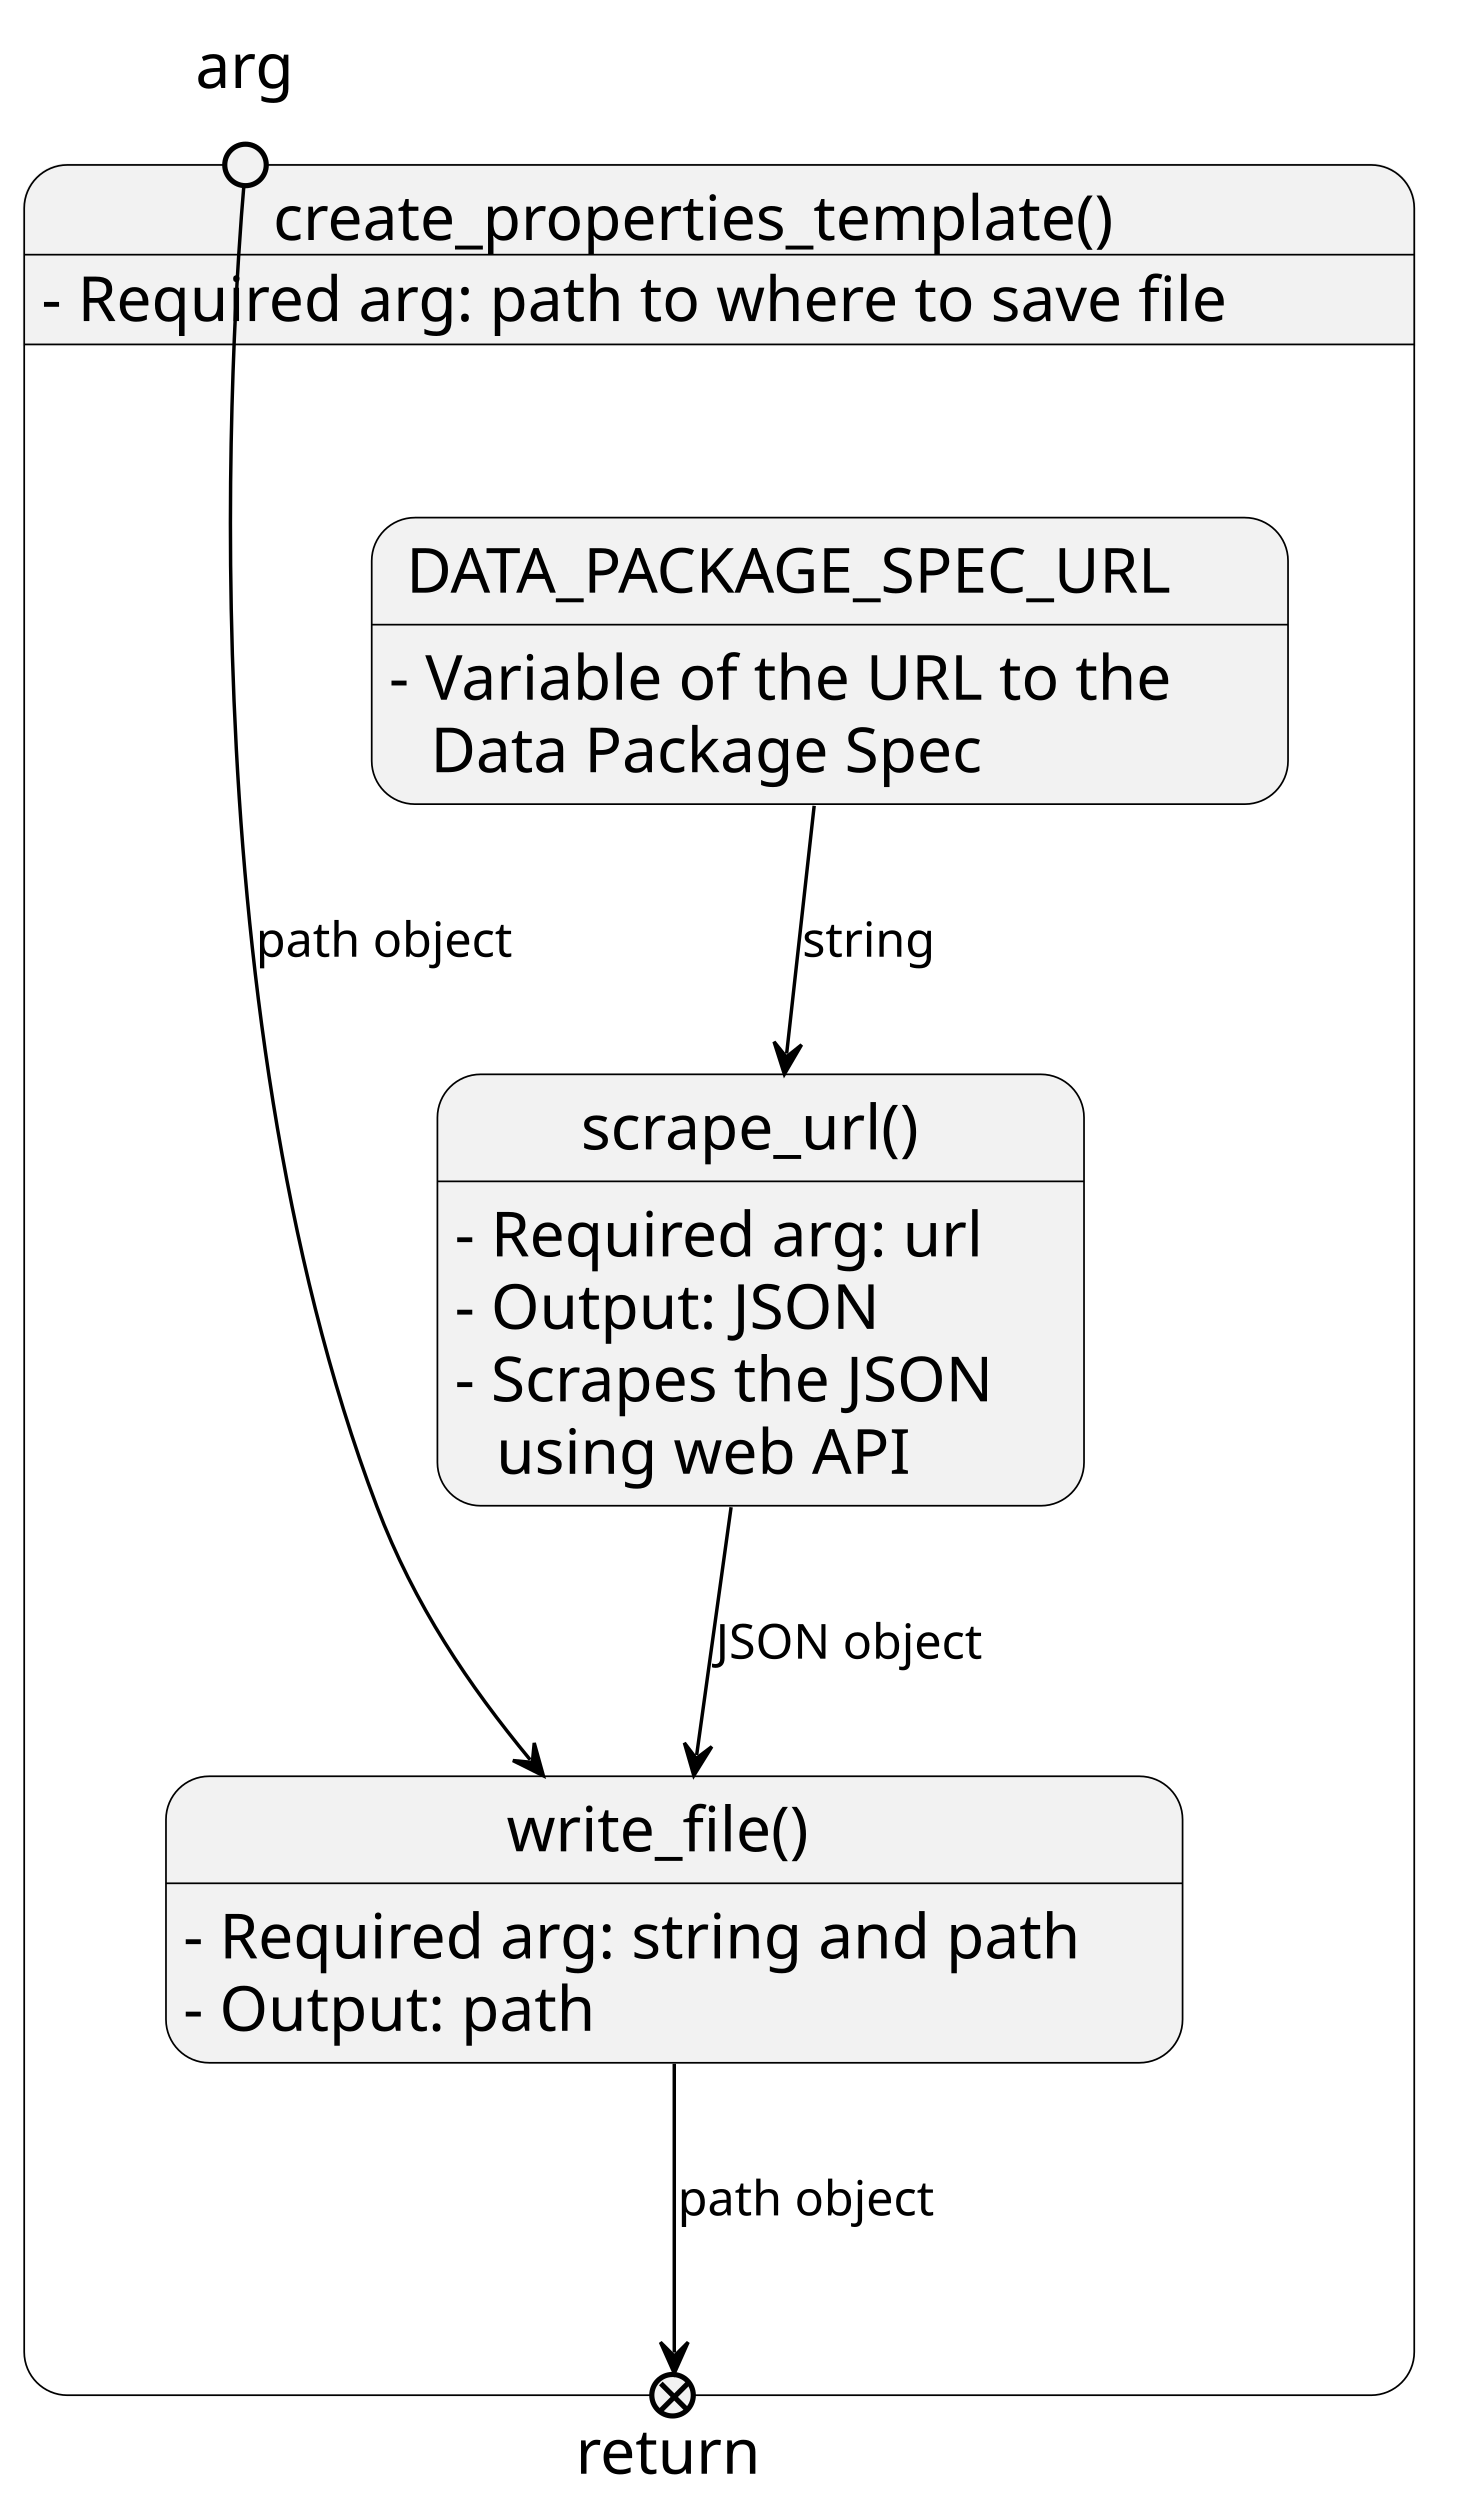
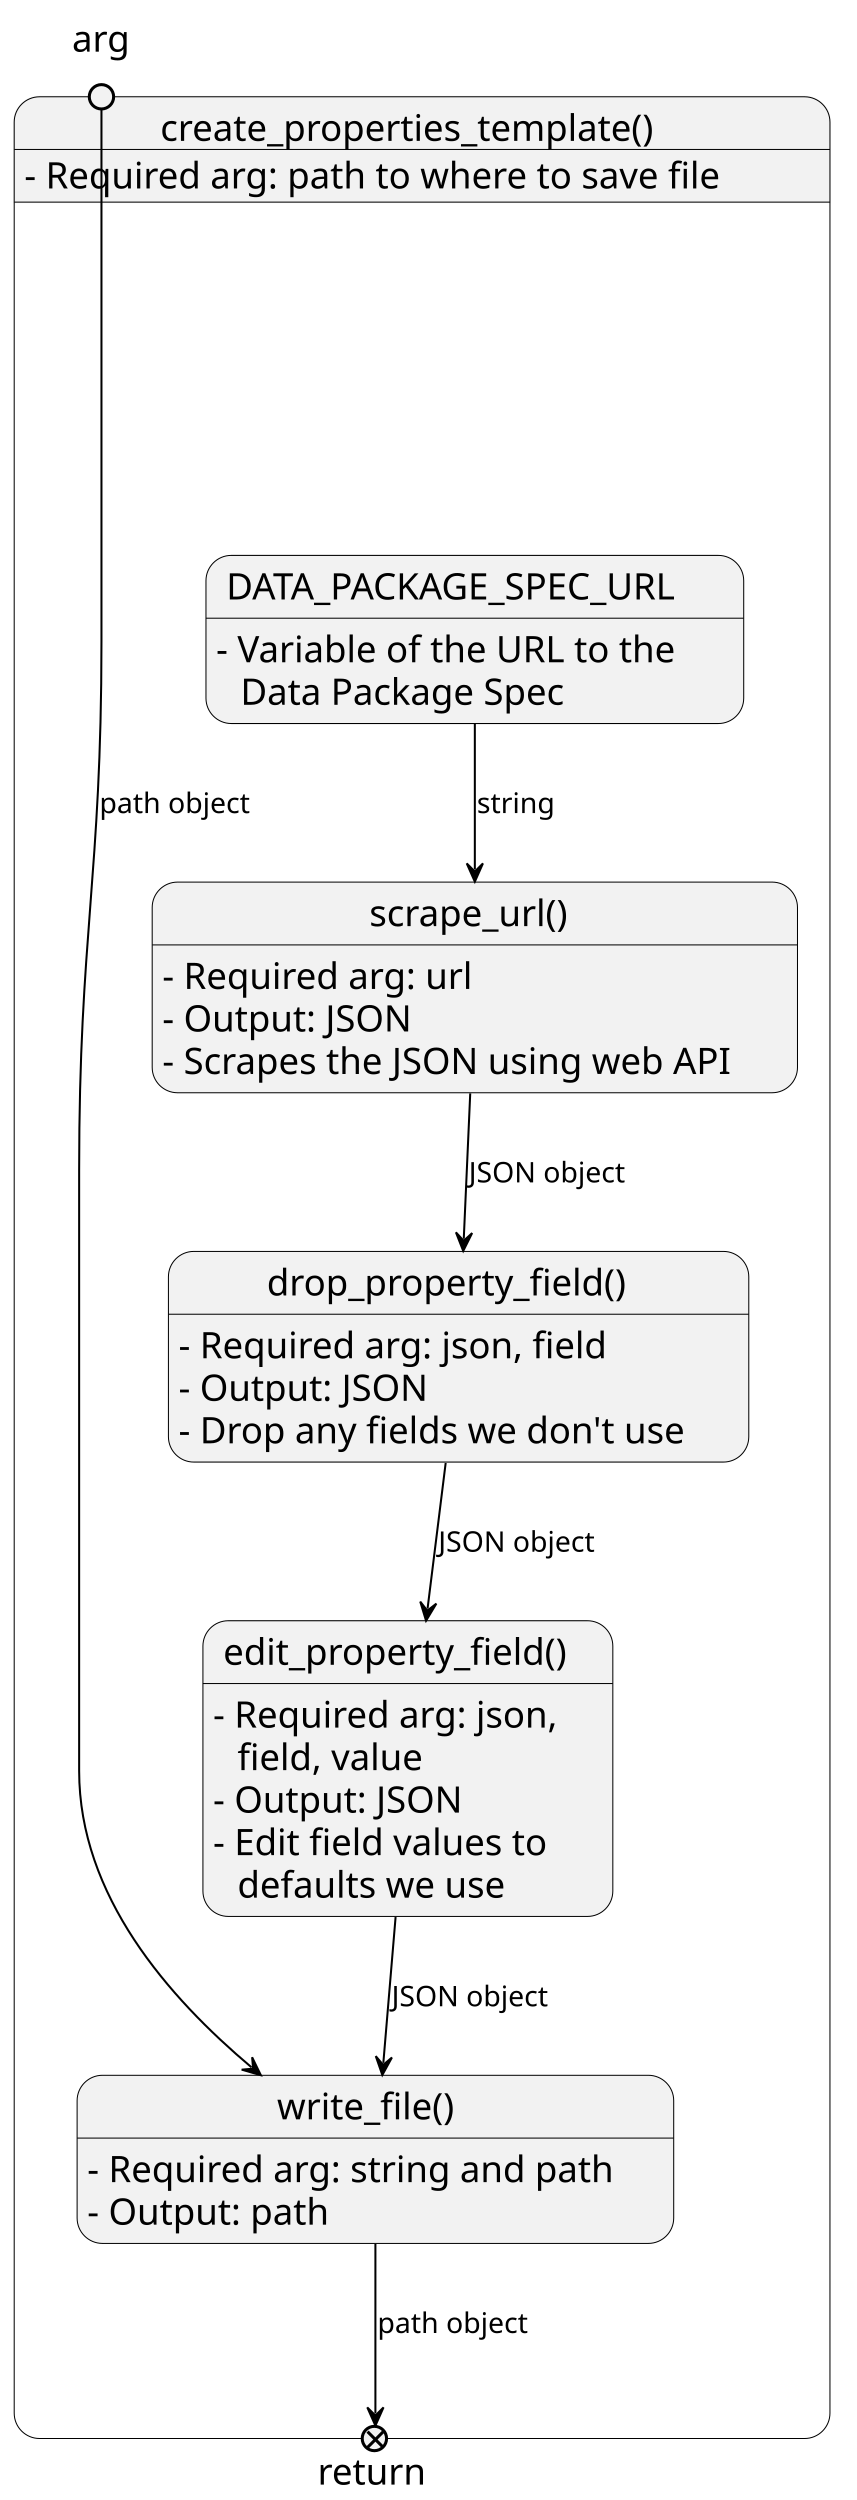
- <svg xmlns="http://www.w3.org/2000/svg" contentStyleType="text/css" height="723px" preserveAspectRatio="none" style="width:422px;height:723px;background:#FFFFFF;" version="1.1" viewBox="0 0 422 723" width="422px" zoomAndPan="magnify">
+ <svg xmlns="http://www.w3.org/2000/svg" contentStyleType="text/css" height="1232px" preserveAspectRatio="none" style="width:422px;height:1232px;background:#FFFFFF;" version="1.1" viewBox="0 0 422 1232" width="422px" zoomAndPan="magnify">
  <defs />
  <g>
    <g id="cluster_cpt">
      <path d="M19.5,47.698 L396.5,47.698 A12.5,12.5 0 0 1 409,60.198 L409,99.605 L7,99.605 L7,60.198 A12.5,12.5 0 0 1 19.5,47.698 " fill="#F2F2F2" style="stroke:#F2F2F2;stroke-width:1.0;" />
-       <rect fill="none" height="645" rx="12.5" ry="12.5" style="stroke:#000000;stroke-width:0.5;" width="402" x="7" y="47.698" />
+       <rect fill="none" height="1154" rx="12.5" ry="12.5" style="stroke:#000000;stroke-width:0.5;" width="402" x="7" y="47.698" />
      <line style="stroke:#000000;stroke-width:0.5;" x1="7" x2="409" y1="99.605" y2="99.605" />
      <line style="stroke:#000000;stroke-width:0.5;" x1="7" x2="409" y1="73.651" y2="73.651" />
      <text fill="#000000" font-family="Fira Code" font-size="18" lengthAdjust="spacing" textLength="258" x="79" y="69.406">create_properties_template()</text>
      <text fill="#000000" font-family="Fira Code" font-size="18" lengthAdjust="spacing" textLength="370" x="12" y="92.859">- Required arg: path to where to save file</text>
    </g>
-     <text fill="#000000" font-family="Fira Code" font-size="18" lengthAdjust="spacing" textLength="29" x="56.5" y="25.453">arg</text>
-     <ellipse cx="71" cy="47.698" fill="#F2F2F2" rx="6" ry="6" style="stroke:#000000;stroke-width:1.5;" />
+     <text fill="#000000" font-family="Fira Code" font-size="18" lengthAdjust="spacing" textLength="29" x="35.5" y="25.453">arg</text>
+     <ellipse cx="50" cy="47.698" fill="#F2F2F2" rx="6" ry="6" style="stroke:#000000;stroke-width:1.5;" />
    <g id="cpt.url">
-       <rect fill="#F2F2F2" height="82.859" rx="12.5" ry="12.5" style="stroke:#000000;stroke-width:0.5;" width="265" x="107.5" y="149.698" />
-       <line style="stroke:#000000;stroke-width:0.5;" x1="107.5" x2="372.5" y1="180.651" y2="180.651" />
-       <text fill="#000000" font-family="Fira Code" font-size="18" lengthAdjust="spacing" textLength="245" x="117.5" y="171.406">DATA_PACKAGE_SPEC_URL</text>
-       <text fill="#000000" font-family="Fira Code" font-size="18" lengthAdjust="spacing" textLength="245" x="112.5" y="202.359">- Variable of the URL to the</text>
-       <text fill="#000000" font-family="Fira Code" font-size="18" lengthAdjust="spacing" textLength="167" x="124.5" y="223.312">Data Package Spec</text>
+       <rect fill="#F2F2F2" height="82.859" rx="12.5" ry="12.5" style="stroke:#000000;stroke-width:0.5;" width="265" x="101.5" y="273.698" />
+       <line style="stroke:#000000;stroke-width:0.5;" x1="101.5" x2="366.5" y1="304.651" y2="304.651" />
+       <text fill="#000000" font-family="Fira Code" font-size="18" lengthAdjust="spacing" textLength="245" x="111.5" y="295.406">DATA_PACKAGE_SPEC_URL</text>
+       <text fill="#000000" font-family="Fira Code" font-size="18" lengthAdjust="spacing" textLength="245" x="106.5" y="326.359">- Variable of the URL to the</text>
+       <text fill="#000000" font-family="Fira Code" font-size="18" lengthAdjust="spacing" textLength="167" x="118.5" y="347.312">Data Package Spec</text>
    </g>
    <g id="cpt.su">
-       <rect fill="#F2F2F2" height="124.766" rx="12.5" ry="12.5" style="stroke:#000000;stroke-width:0.5;" width="187" x="126.5" y="310.698" />
-       <line style="stroke:#000000;stroke-width:0.5;" x1="126.5" x2="313.5" y1="341.651" y2="341.651" />
-       <text fill="#000000" font-family="Fira Code" font-size="18" lengthAdjust="spacing" textLength="104" x="168" y="332.406">scrape_url()</text>
-       <text fill="#000000" font-family="Fira Code" font-size="18" lengthAdjust="spacing" textLength="165" x="131.5" y="363.359">- Required arg: url</text>
-       <text fill="#000000" font-family="Fira Code" font-size="18" lengthAdjust="spacing" textLength="131" x="131.5" y="384.312">- Output: JSON</text>
-       <text fill="#000000" font-family="Fira Code" font-size="18" lengthAdjust="spacing" textLength="167" x="131.5" y="405.266">- Scrapes the JSON</text>
-       <text fill="#000000" font-family="Fira Code" font-size="18" lengthAdjust="spacing" textLength="125" x="143.5" y="426.219">using web API</text>
+       <rect fill="#F2F2F2" height="103.812" rx="12.5" ry="12.5" style="stroke:#000000;stroke-width:0.5;" width="318" x="75" y="434.698" />
+       <line style="stroke:#000000;stroke-width:0.5;" x1="75" x2="393" y1="465.651" y2="465.651" />
+       <text fill="#000000" font-family="Fira Code" font-size="18" lengthAdjust="spacing" textLength="104" x="182" y="456.406">scrape_url()</text>
+       <text fill="#000000" font-family="Fira Code" font-size="18" lengthAdjust="spacing" textLength="165" x="80" y="487.359">- Required arg: url</text>
+       <text fill="#000000" font-family="Fira Code" font-size="18" lengthAdjust="spacing" textLength="131" x="80" y="508.312">- Output: JSON</text>
+       <text fill="#000000" font-family="Fira Code" font-size="18" lengthAdjust="spacing" textLength="298" x="80" y="529.266">- Scrapes the JSON using web API</text>
+     </g>
+     <g id="cpt.dpf">
+       <rect fill="#F2F2F2" height="103.812" rx="12.5" ry="12.5" style="stroke:#000000;stroke-width:0.5;" width="286" x="83" y="616.698" />
+       <line style="stroke:#000000;stroke-width:0.5;" x1="83" x2="369" y1="647.651" y2="647.651" />
+       <text fill="#000000" font-family="Fira Code" font-size="18" lengthAdjust="spacing" textLength="189" x="131.5" y="638.406">drop_property_field()</text>
+       <text fill="#000000" font-family="Fira Code" font-size="18" lengthAdjust="spacing" textLength="226" x="88" y="669.359">- Required arg: json, field</text>
+       <text fill="#000000" font-family="Fira Code" font-size="18" lengthAdjust="spacing" textLength="131" x="88" y="690.312">- Output: JSON</text>
+       <text fill="#000000" font-family="Fira Code" font-size="18" lengthAdjust="spacing" textLength="266" x="88" y="711.266">- Drop any fields we don't use</text>
+     </g>
+     <g id="cpt.epf">
+       <rect fill="#F2F2F2" height="145.719" rx="12.5" ry="12.5" style="stroke:#000000;stroke-width:0.5;" width="202" x="100" y="798.698" />
+       <line style="stroke:#000000;stroke-width:0.5;" x1="100" x2="302" y1="829.651" y2="829.651" />
+       <text fill="#000000" font-family="Fira Code" font-size="18" lengthAdjust="spacing" textLength="182" x="110" y="820.406">edit_property_field()</text>
+       <text fill="#000000" font-family="Fira Code" font-size="18" lengthAdjust="spacing" textLength="182" x="105" y="851.359">- Required arg: json,</text>
+       <text fill="#000000" font-family="Fira Code" font-size="18" lengthAdjust="spacing" textLength="98" x="117" y="872.312">field, value</text>
+       <text fill="#000000" font-family="Fira Code" font-size="18" lengthAdjust="spacing" textLength="131" x="105" y="893.266">- Output: JSON</text>
+       <text fill="#000000" font-family="Fira Code" font-size="18" lengthAdjust="spacing" textLength="177" x="105" y="914.219">- Edit field values to</text>
+       <text fill="#000000" font-family="Fira Code" font-size="18" lengthAdjust="spacing" textLength="138" x="117" y="935.172">defaults we use</text>
    </g>
    <g id="cpt.wf">
-       <rect fill="#F2F2F2" height="82.859" rx="12.5" ry="12.5" style="stroke:#000000;stroke-width:0.5;" width="294" x="48" y="513.698" />
-       <line style="stroke:#000000;stroke-width:0.5;" x1="48" x2="342" y1="544.651" y2="544.651" />
-       <text fill="#000000" font-family="Fira Code" font-size="18" lengthAdjust="spacing" textLength="97" x="146.5" y="535.406">write_file()</text>
-       <text fill="#000000" font-family="Fira Code" font-size="18" lengthAdjust="spacing" textLength="274" x="53" y="566.359">- Required arg: string and path</text>
-       <text fill="#000000" font-family="Fira Code" font-size="18" lengthAdjust="spacing" textLength="125" x="53" y="587.312">- Output: path</text>
+       <rect fill="#F2F2F2" height="82.859" rx="12.5" ry="12.5" style="stroke:#000000;stroke-width:0.5;" width="294" x="38" y="1022.698" />
+       <line style="stroke:#000000;stroke-width:0.5;" x1="38" x2="332" y1="1053.651" y2="1053.651" />
+       <text fill="#000000" font-family="Fira Code" font-size="18" lengthAdjust="spacing" textLength="97" x="136.5" y="1044.406">write_file()</text>
+       <text fill="#000000" font-family="Fira Code" font-size="18" lengthAdjust="spacing" textLength="274" x="43" y="1075.359">- Required arg: string and path</text>
+       <text fill="#000000" font-family="Fira Code" font-size="18" lengthAdjust="spacing" textLength="125" x="43" y="1096.312">- Output: path</text>
    </g>
-     <text fill="#000000" font-family="Fira Code" font-size="18" lengthAdjust="spacing" textLength="56" x="166.5" y="715.406">return</text>
-     <ellipse cx="194.5" cy="692.698" fill="#F2F2F2" rx="6" ry="6" style="stroke:#000000;stroke-width:1.5;" />
-     <line style="stroke:#000000;stroke-width:1.5;" x1="198.889" x2="191.111" y1="697.087" y2="689.309" />
-     <line style="stroke:#000000;stroke-width:1.5;" x1="198.889" x2="191.111" y1="689.309" y2="697.087" />
+     <text fill="#000000" font-family="Fira Code" font-size="18" lengthAdjust="spacing" textLength="56" x="156.5" y="1224.406">return</text>
+     <ellipse cx="184.5" cy="1201.698" fill="#F2F2F2" rx="6" ry="6" style="stroke:#000000;stroke-width:1.5;" />
+     <line style="stroke:#000000;stroke-width:1.5;" x1="188.889" x2="181.111" y1="1206.087" y2="1198.309" />
+     <line style="stroke:#000000;stroke-width:1.5;" x1="188.889" x2="181.111" y1="1198.309" y2="1206.087" />
    <g id="link_url_su">
-       <path d="M235.46,233.038 C232.91,255.968 230.353,279.065 227.503,304.695 " fill="none" id="url-to-su" style="stroke:#000000;stroke-width:1.0;" />
-       <polygon fill="#000000" points="226.84,310.658,231.81,302.155,227.393,305.689,223.859,301.271,226.84,310.658" style="stroke:#000000;stroke-width:1.0;" />
-       <text fill="#000000" font-family="sans-serif" font-size="14" lengthAdjust="spacing" textLength="39" x="232" y="276.693">string</text>
+       <path d="M234,356.798 C234,380.108 234,403.598 234,428.488 " fill="none" id="url-to-su" style="stroke:#000000;stroke-width:1.0;" />
+       <polygon fill="#000000" points="234,434.488,238,425.488,234,429.488,230,425.488,234,434.488" style="stroke:#000000;stroke-width:1.0;" />
+       <text fill="#000000" font-family="sans-serif" font-size="14" lengthAdjust="spacing" textLength="39" x="235" y="400.693">string</text>
+     </g>
+     <g id="link_su_dpf">
+       <path d="M231.73,538.798 C230.65,563.118 229.626,586.144 228.546,610.474 " fill="none" id="su-to-dpf" style="stroke:#000000;stroke-width:1.0;" />
+       <polygon fill="#000000" points="228.28,616.468,232.675,607.654,228.502,611.473,224.683,607.3,228.28,616.468" style="stroke:#000000;stroke-width:1.0;" />
+       <text fill="#000000" font-family="sans-serif" font-size="14" lengthAdjust="spacing" textLength="80" x="231" y="582.693">JSON object</text>
+     </g>
+     <g id="link_dpf_epf">
+       <path d="M219.63,720.938 C216.69,744.548 213.888,767.024 210.698,792.744 " fill="none" id="dpf-to-epf" style="stroke:#000000;stroke-width:1.0;" />
+       <polygon fill="#000000" points="209.96,798.698,215.037,790.259,210.575,793.736,207.098,789.274,209.96,798.698" style="stroke:#000000;stroke-width:1.0;" />
+       <text fill="#000000" font-family="sans-serif" font-size="14" lengthAdjust="spacing" textLength="80" x="216" y="764.693">JSON object</text>
    </g>
    <g id="link_arg_wf">
-       <path d="M70.51,53.948 C67.49,88.688 53.17,288.638 109,435.698 C119.83,464.218 135.582,487.409 153.322,508.919 " fill="none" id="arg-to-wf" style="stroke:#000000;stroke-width:1.0;" />
-       <polygon fill="#000000" points="157.14,513.548,154.5,504.06,153.959,509.691,148.328,509.15,157.14,513.548" style="stroke:#000000;stroke-width:1.0;" />
-       <text fill="#000000" font-family="sans-serif" font-size="14" lengthAdjust="spacing" textLength="78" x="74" y="276.693">path object</text>
+       <path d="M50,53.828 C50,64.938 50,92.008 50,114.698 C50,114.698 50,114.698 50,316.198 C50,432.078 39,460.818 39,576.698 C39,576.698 39,576.698 39,872.698 C39,934.158 82.882,984.171 123.963,1018.801 " fill="none" id="arg-to-wf" style="stroke:#000000;stroke-width:1.0;" />
+       <polygon fill="#000000" points="128.55,1022.668,124.247,1013.809,124.727,1019.446,119.091,1019.926,128.55,1022.668" style="stroke:#000000;stroke-width:1.0;" />
+       <text fill="#000000" font-family="sans-serif" font-size="14" lengthAdjust="spacing" textLength="78" x="49" y="400.693">path object</text>
    </g>
-     <g id="link_su_wf">
-       <path d="M211.43,435.888 C207.87,461.538 204.655,484.655 201.475,507.555 " fill="none" id="su-to-wf" style="stroke:#000000;stroke-width:1.0;" />
-       <polygon fill="#000000" points="200.65,513.498,205.85,505.134,201.338,508.546,197.926,504.034,200.65,513.498" style="stroke:#000000;stroke-width:1.0;" />
-       <text fill="#000000" font-family="sans-serif" font-size="14" lengthAdjust="spacing" textLength="80" x="207" y="479.693">JSON object</text>
+     <g id="link_epf_wf">
+       <path d="M194.95,944.718 C192.74,971.058 190.812,993.949 188.912,1016.589 " fill="none" id="epf-to-wf" style="stroke:#000000;stroke-width:1.0;" />
+       <polygon fill="#000000" points="188.41,1022.568,193.149,1013.934,188.828,1017.586,185.177,1013.265,188.41,1022.568" style="stroke:#000000;stroke-width:1.0;" />
+       <text fill="#000000" font-family="sans-serif" font-size="14" lengthAdjust="spacing" textLength="80" x="193" y="988.693">JSON object</text>
    </g>
    <g id="link_wf_return">
-       <path d="M195,596.848 C195,629.278 195,665.628 195,680.368 " fill="none" id="wf-to-return" style="stroke:#000000;stroke-width:1.0;" />
-       <polygon fill="#000000" points="195,686.368,199,677.368,195,681.368,191,677.368,195,686.368" style="stroke:#000000;stroke-width:1.0;" />
-       <text fill="#000000" font-family="sans-serif" font-size="14" lengthAdjust="spacing" textLength="78" x="196" y="640.693">path object</text>
+       <path d="M185,1105.848 C185,1138.278 185,1174.628 185,1189.368 " fill="none" id="wf-to-return" style="stroke:#000000;stroke-width:1.0;" />
+       <polygon fill="#000000" points="185,1195.368,189,1186.368,185,1190.368,181,1186.368,185,1195.368" style="stroke:#000000;stroke-width:1.0;" />
+       <text fill="#000000" font-family="sans-serif" font-size="14" lengthAdjust="spacing" textLength="78" x="186" y="1149.693">path object</text>
    </g>
  </g>
</svg>
